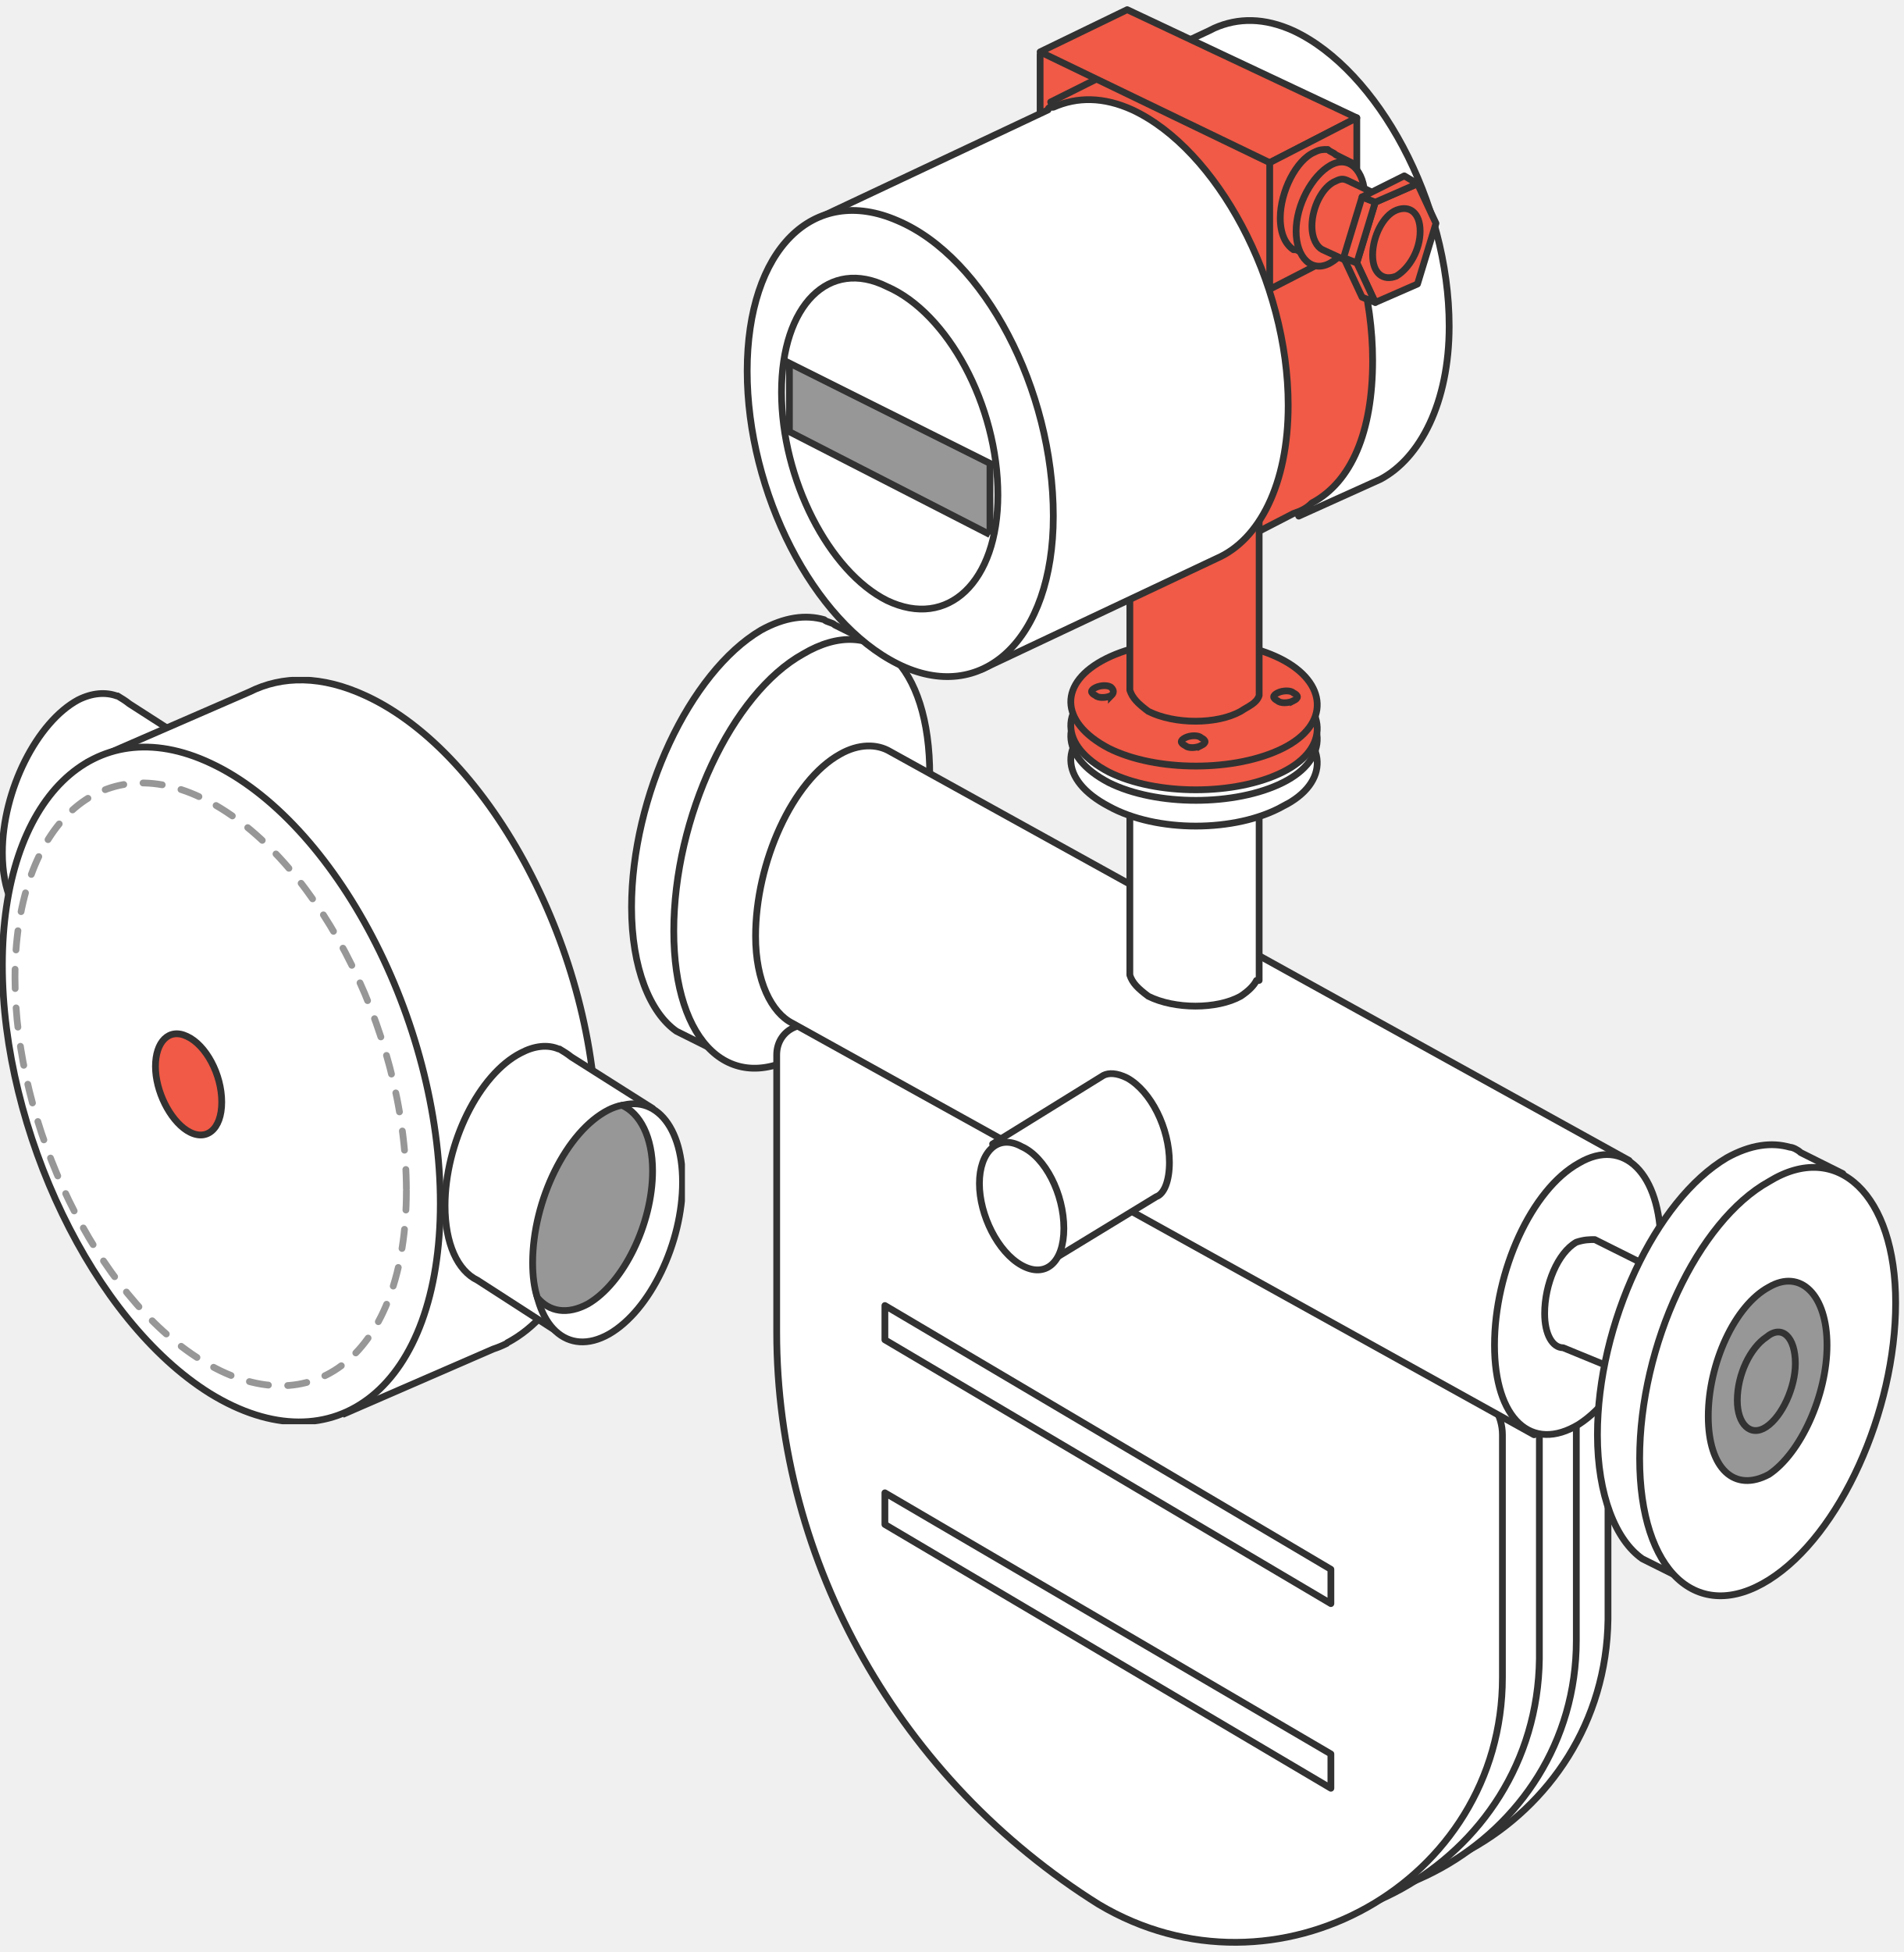
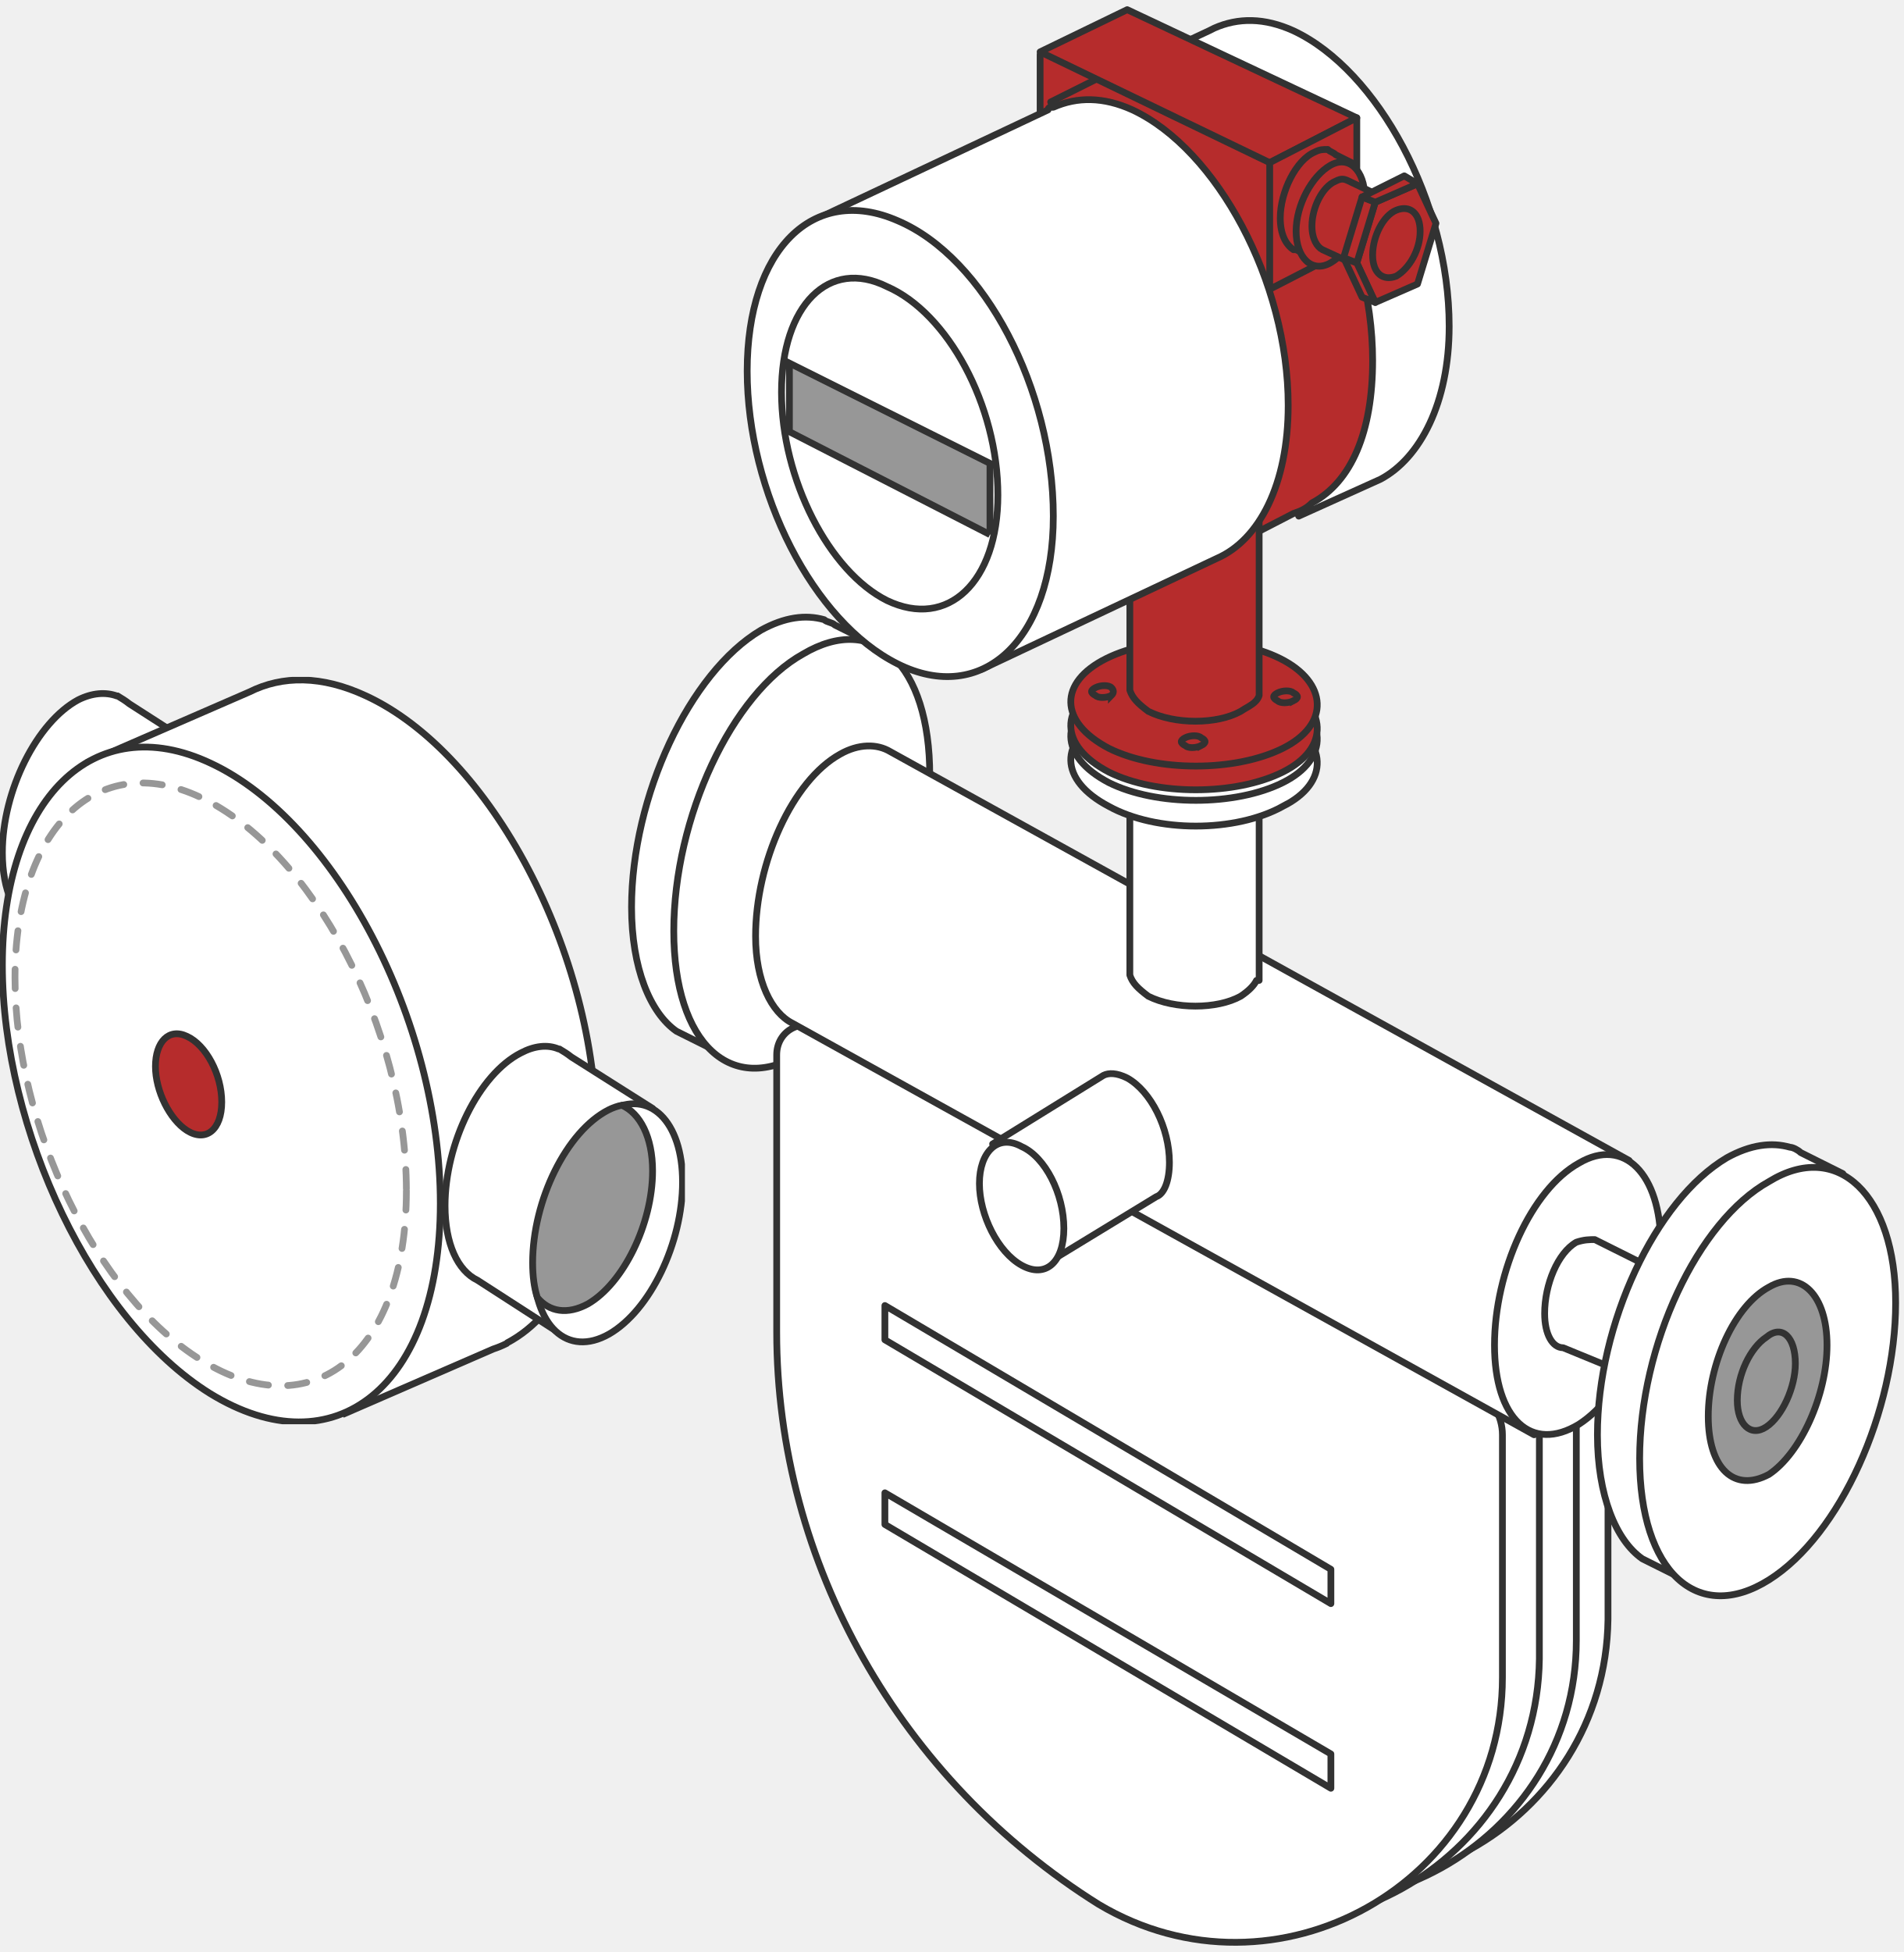
<svg xmlns="http://www.w3.org/2000/svg" width="197" height="202" fill="none">
  <g clip-path="url(#clip0)" stroke-width=".7" stroke-miterlimit="10">
    <path d="M13.394 72.836c-.408-.327-.816-.573-1.225-.819h-.081c-1.144-.41-2.532-.328-4.002.41C3.839 74.72.245 81.767.245 88.238c0 3.933 1.307 6.718 3.349 7.701l9.474 6.144 8.739-23.84-8.413-5.407z" fill="#fff" stroke="#323232" />
    <path d="M61.745 117.567c0-19.006-10.944-39.57-23.849-45.55-4.573-2.13-8.657-2.13-12.087-.41l-16.58 7.21 7.432 18.843c1.062 11.305 5.8 23.102 12.415 31.459l6.697 17.122 15.273-6.636c.49-.164.898-.328 1.388-.573l.082-.082c5.554-2.95 9.229-10.405 9.229-21.383z" fill="#fff" stroke="#323232" />
    <path d="M45.574 124.531c0 19.006-10.945 27.609-23.849 19.662C9.637 136.656.245 116.994.245 99.871c0-17.122 9.392-26.625 21.562-20.89 12.822 5.98 23.767 26.543 23.767 45.55z" fill="#fff" stroke="#323232" />
    <path d="M42.062 123.22c0 16.959-9.801 24.659-21.235 17.532-10.863-6.718-19.275-24.25-19.275-39.57s8.412-23.758 19.193-18.678c11.516 5.406 21.317 23.758 21.317 40.716z" stroke="#979797" stroke-linecap="round" stroke-linejoin="round" stroke-dasharray="2 2" />
    <path d="M59.131 109.375c-.408-.328-.816-.574-1.225-.819h-.081c-1.144-.492-2.532-.328-3.92.409-4.33 2.212-7.841 9.34-7.841 15.812 0 3.932 1.306 6.717 3.348 7.701l9.393 6.062 8.739-23.84-8.413-5.325z" fill="#fff" stroke="#323232" stroke-linecap="round" stroke-linejoin="round" />
    <path d="M70.647 122.319c0 6.308-3.348 13.272-7.595 15.729-4.329 2.458-7.841-.819-7.841-7.291s3.512-13.599 7.84-15.811c4.166-2.294 7.596 1.065 7.596 7.373z" fill="#fff" stroke="#323232" />
    <path d="M64.358 114.372a5.68 5.68 0 00-1.388.492c-4.329 2.212-7.84 9.339-7.84 15.811 0 1.393.163 2.622.49 3.605 1.224 1.475 3.103 1.802 5.227.655 3.675-2.13 6.697-8.274 6.697-13.763 0-3.523-1.307-5.981-3.186-6.8z" fill="#979797" stroke="#323232" />
-     <path d="M22.95 114.044c0 2.868-1.633 4.179-3.593 2.95-1.797-1.147-3.267-4.096-3.267-6.636s1.388-4.014 3.267-3.113c1.96.901 3.593 3.932 3.593 6.799z" fill="#F05A46" stroke="#323232" />
+     <path d="M22.95 114.044c0 2.868-1.633 4.179-3.593 2.95-1.797-1.147-3.267-4.096-3.267-6.636s1.388-4.014 3.267-3.113c1.96.901 3.593 3.932 3.593 6.799z" fill="#B62C2C" stroke="#323232" />
  </g>
  <path d="M89.951 69.314l.82-2.457-4.37-2.184c-.274-.273-.82-.273-1.093-.546-1.912-.546-4.097-.273-6.556 1.092-7.375 4.368-13.384 17.198-13.384 28.663 0 6.278 1.912 10.919 4.644 12.83l1.638.819 4.37 2.184.82-2.457 1.64-.819c7.1-4.641 13.11-17.198 13.11-28.663 0-3.276-.546-6.278-1.639-8.462z" fill="#fff" stroke="#323232" stroke-width=".7" stroke-miterlimit="10" stroke-linecap="round" stroke-linejoin="round" />
  <path d="M96.234 80.233c0 11.192-5.736 24.022-13.111 28.662-7.375 4.641-13.385-.819-13.385-12.557s6.01-24.568 13.385-28.662c7.375-4.368 13.11 1.092 13.11 12.557z" fill="#fff" stroke="#323232" stroke-width=".7" stroke-miterlimit="10" />
-   <path d="M116.67 14.103l-9.014 4.367V5.64l9.014-4.367v12.83z" fill="#F05A46" stroke="#323232" stroke-width=".7" stroke-miterlimit="10" stroke-linecap="round" stroke-linejoin="round" />
+   <path d="M116.67 14.103l-9.014 4.367V5.64l9.014-4.367v12.83z" fill="#B62C2C" stroke="#323232" stroke-width=".7" stroke-miterlimit="10" stroke-linecap="round" stroke-linejoin="round" />
  <path d="M149.994 33.757c0-12.83-7.375-26.479-16.116-30.573-3.004-1.365-5.736-1.365-8.194-.273l-.546.273-8.741 4.094 2.458 6.279c-.273 1.638-.546 3.276-.546 5.186 0 11.738 6.009 24.295 13.931 29.482l2.185 5.186 8.467-3.821c4.097-2.184 7.102-7.917 7.102-15.833z" fill="#fff" stroke="#323232" stroke-width=".7" stroke-miterlimit="10" stroke-linecap="round" stroke-linejoin="round" />
  <path d="M124.641 190.789c-20.759-12.557-33.324-35.214-33.324-59.236V102.89c0-2.457 2.458-3.822 4.644-2.73l67.74 37.398c1.639.819 2.732 2.73 2.732 4.641v25.387c-.274 21.292-23.764 34.395-41.792 23.203z" fill="#fff" stroke="#323232" stroke-width=".7" stroke-miterlimit="10" />
  <path d="M121.637 192.699c-20.76-12.556-33.324-34.941-33.324-59.236v-28.389c0-2.457 2.458-3.822 4.643-2.73l67.468 37.398c1.638.819 2.731 2.73 2.731 4.64v25.387c0 21.02-23.491 34.123-41.518 22.93z" fill="#fff" stroke="#323232" stroke-width=".7" stroke-miterlimit="10" />
  <path d="M117.266 194.884c-20.486-12.557-33.05-35.215-33.05-59.237v-28.662c0-2.457 2.458-3.822 4.643-2.73l67.74 37.398c1.639.819 2.732 2.73 2.732 4.641v25.386c-.273 21.293-23.764 34.396-42.065 23.204z" fill="#fff" stroke="#323232" stroke-width=".7" stroke-miterlimit="10" />
  <path d="M113.715 197.067c-20.486-12.83-33.324-35.214-33.324-59.236v-28.663c0-2.457 2.458-3.821 4.644-2.729l67.74 37.397c1.639.819 2.732 2.73 2.732 4.641v25.114c0 21.292-23.491 34.395-41.792 23.476z" fill="#fff" stroke="#323232" stroke-width=".7" stroke-miterlimit="10" />
  <path d="M92.137 77.776c-1.366-.819-3.278-.819-5.19.273-4.917 2.73-8.741 11.192-8.741 18.835 0 4.641 1.639 7.917 3.824 9.009l76.755 42.584 9.833-28.39-76.481-42.311z" fill="#fff" stroke="#323232" stroke-width=".7" stroke-miterlimit="10" stroke-linecap="round" stroke-linejoin="round" />
  <path d="M171.896 128.823c0 7.37-3.824 15.56-8.468 18.562-4.917 3.003-8.741-.546-8.741-8.189s3.824-16.106 8.741-18.835c4.644-2.73 8.468 1.091 8.468 8.462z" fill="#fff" stroke="#323232" stroke-width=".7" stroke-miterlimit="10" />
  <path d="M165.067 128.277c-.546 0-1.093 0-1.912.273-1.912 1.092-3.278 4.367-3.278 7.37 0 2.184.82 3.549 1.912 3.549l19.94 8.189 3.551-9.281-20.213-10.1z" fill="#fff" stroke="#323232" stroke-width=".7" stroke-miterlimit="10" stroke-linecap="round" stroke-linejoin="round" />
  <path d="M189.923 123.909l.82-2.456-4.371-2.184c-.273-.273-.819-.546-1.092-.546-1.912-.546-4.097-.273-6.556 1.092-7.375 4.367-13.384 17.197-13.384 28.662 0 6.279 1.912 10.919 4.644 12.83l1.639.819 4.37 2.184.819-2.457 1.639-.819c7.102-4.64 13.111-17.197 13.111-28.662-.273-3.276-.819-6.279-1.639-8.463z" fill="#fff" stroke="#323232" stroke-width=".7" stroke-miterlimit="10" stroke-linecap="round" stroke-linejoin="round" />
  <path d="M196.206 134.828c0 11.192-5.736 24.022-13.111 28.663-7.375 4.64-13.385-.819-13.385-12.557s6.01-24.568 13.385-28.663c7.102-4.367 13.111 1.365 13.111 12.557z" fill="#fff" stroke="#323232" stroke-width=".7" stroke-miterlimit="10" />
  <path d="M130.327 82.893l-13.384.546v17.471c.273.819.82 1.365 1.912 2.184 2.732 1.365 7.102 1.365 9.56 0 .82-.546 1.366-1.092 1.639-1.638h.273V82.893z" fill="#fff" stroke="#323232" stroke-width=".7" stroke-miterlimit="10" stroke-linecap="round" stroke-linejoin="round" />
  <path d="M132.786 83.44c4.916-2.457 4.643-6.825-.273-9.282-4.917-2.457-13.111-2.457-18.028 0-4.917 2.457-4.917 6.552.273 9.281 4.917 2.73 13.111 2.73 18.028 0z" fill="#fff" stroke="#323232" stroke-width=".7" stroke-miterlimit="10" />
  <path d="M132.786 80.982c4.916-2.457 4.643-6.824-.273-9.281-4.917-2.457-13.111-2.457-18.028 0-4.917 2.457-4.917 6.552.273 9.281 4.917 2.457 13.111 2.457 18.028 0z" fill="#fff" stroke="#323232" stroke-width=".7" stroke-miterlimit="10" />
-   <path d="M132.786 79.89c4.916-2.456 4.643-6.824-.273-9.28-4.917-2.458-13.111-2.458-18.028 0-4.917 2.456-4.917 6.55.273 9.28 4.917 2.457 13.111 2.457 18.028 0z" fill="#F05A46" stroke="#323232" stroke-width=".7" stroke-miterlimit="10" />
-   <path d="M132.786 77.433c4.916-2.456 4.643-6.824-.273-9.28-4.917-2.458-13.111-2.458-18.028 0-4.917 2.456-4.917 6.55.273 9.28 4.917 2.457 13.111 2.457 18.028 0z" fill="#F05A46" stroke="#323232" stroke-width=".7" stroke-miterlimit="10" />
+   <path d="M132.786 79.89c4.916-2.456 4.643-6.824-.273-9.28-4.917-2.458-13.111-2.458-18.028 0-4.917 2.456-4.917 6.55.273 9.28 4.917 2.457 13.111 2.457 18.028 0z" fill="#B62C2C" stroke="#323232" stroke-width=".7" stroke-miterlimit="10" />
+   <path d="M132.786 77.433c4.916-2.456 4.643-6.824-.273-9.28-4.917-2.458-13.111-2.458-18.028 0-4.917 2.456-4.917 6.55.273 9.28 4.917 2.457 13.111 2.457 18.028 0z" fill="#B62C2C" stroke="#323232" stroke-width=".7" stroke-miterlimit="10" />
  <path d="M85.58 36.01l-1.092-.546v5.46l1.093.546v-5.46zm-5.735 2.457l3.824 1.911v-5.46l-3.824-1.91v5.46z" fill="#979797" />
  <path d="M189.104 139.196c0 5.187-2.731 11.192-6.009 13.376-3.551 1.911-6.283-.546-6.283-6.006 0-5.459 2.732-11.465 6.283-13.375 3.278-1.911 6.009.818 6.009 6.005z" fill="#979797" stroke="#323232" stroke-width=".7" stroke-miterlimit="10" />
  <path d="M185.826 141.107c0 2.456-1.366 5.459-3.005 6.551-1.638 1.092-3.004-.273-3.004-2.73 0-2.729 1.366-5.459 3.004-6.551 1.639-1.365 3.005 0 3.005 2.73z" fill="#979797" stroke="#323232" stroke-width=".7" stroke-miterlimit="10" />
-   <path d="M142.073 37.306c0-12.83-7.375-26.479-16.116-30.573-3.005-1.365-6.009-1.365-8.468-.273h-.546l-8.194 4.094 1.912 5.46c-.273 1.91-.547 3.821-.547 6.005 0 11.192 5.463 23.203 12.838 28.663l2.459 6.824 8.467-4.367c.82-.273 1.366-.546 1.912-1.092 4.098-2.184 6.283-7.37 6.283-14.741z" fill="#F05A46" stroke="#323232" stroke-width=".7" stroke-miterlimit="10" stroke-linecap="round" stroke-linejoin="round" />
-   <path d="M130.327 53.412l-13.384.546v17.471c.273.818.82 1.364 1.912 2.183 2.732 1.365 7.102 1.365 9.56 0 .82-.546 1.639-.819 1.912-1.638V53.411z" fill="#F05A46" stroke="#323232" stroke-width=".7" stroke-miterlimit="10" stroke-linecap="round" stroke-linejoin="round" />
+   <path d="M142.073 37.306c0-12.83-7.375-26.479-16.116-30.573-3.005-1.365-6.009-1.365-8.468-.273h-.546l-8.194 4.094 1.912 5.46c-.273 1.91-.547 3.821-.547 6.005 0 11.192 5.463 23.203 12.838 28.663l2.459 6.824 8.467-4.367c.82-.273 1.366-.546 1.912-1.092 4.098-2.184 6.283-7.37 6.283-14.741z" fill="#B62C2C" stroke="#323232" stroke-width=".7" stroke-miterlimit="10" stroke-linecap="round" stroke-linejoin="round" />
+   <path d="M130.327 53.412l-13.384.546v17.471c.273.818.82 1.364 1.912 2.183 2.732 1.365 7.102 1.365 9.56 0 .82-.546 1.639-.819 1.912-1.638V53.411z" fill="#B62C2C" stroke="#323232" stroke-width=".7" stroke-miterlimit="10" stroke-linecap="round" stroke-linejoin="round" />
  <path d="M125.46 54.027c2.732-1.365 2.459-3.549-.273-4.914-2.731-1.365-6.828-1.365-9.56 0-2.731 1.365-2.458 3.549 0 4.914 3.005 1.365 7.375 1.365 9.833 0z" fill="#fff" stroke="#323232" stroke-width=".7" stroke-miterlimit="10" />
  <path d="M133.332 41.947c0-12.83-7.375-26.48-16.116-30.574-3.004-1.365-5.736-1.365-8.194-.273h-.273s-.273 0-.273.273L84.712 22.565l16.935 46.68 24.31-11.466c4.37-1.91 7.375-7.643 7.375-15.832z" fill="#fff" stroke="#323232" stroke-width=".7" stroke-miterlimit="10" stroke-linecap="round" stroke-linejoin="round" />
  <path d="M109.022 53.411c0 12.83-7.375 19.655-16.116 15.287-8.74-4.367-15.57-17.743-15.57-30.3 0-12.557 6.83-19.382 15.57-15.56 9.014 3.822 16.116 17.47 16.116 30.573z" fill="#fff" stroke="#323232" stroke-width=".7" stroke-miterlimit="10" />
  <path d="M103.286 51.228c0 9.008-5.19 13.922-11.472 10.919-6.01-3.003-10.926-12.557-10.926-21.565 0-9.009 4.916-13.922 10.926-10.92 6.282 2.73 11.472 12.285 11.472 21.566z" fill="#fff" stroke="#323232" stroke-width=".7" stroke-miterlimit="10" />
  <path d="M102.466 55.322L81.707 44.676V37.58l20.759 10.373v7.37z" fill="#979797" stroke="#323232" stroke-width=".7" stroke-miterlimit="10" />
-   <path d="M140.434 12.192L116.67 1l-9.014 4.368 23.764 11.465 9.014-4.64z" fill="#F05A46" stroke="#323232" stroke-width=".7" stroke-miterlimit="10" stroke-linecap="round" stroke-linejoin="round" />
-   <path d="M140.434 25.295l-9.014 4.64V16.833l9.014-4.641v13.103z" fill="#F05A46" stroke="#323232" stroke-width=".7" stroke-miterlimit="10" stroke-linecap="round" stroke-linejoin="round" />
+   <path d="M140.434 12.192L116.67 1l-9.014 4.368 23.764 11.465 9.014-4.64z" fill="#B62C2C" stroke="#323232" stroke-width=".7" stroke-miterlimit="10" stroke-linecap="round" stroke-linejoin="round" />
+   <path d="M140.434 25.295l-9.014 4.64V16.833l9.014-4.641v13.103z" fill="#B62C2C" stroke="#323232" stroke-width=".7" stroke-miterlimit="10" stroke-linecap="round" stroke-linejoin="round" />
  <path d="M121.04 120.291c0-3.549-1.912-7.37-4.37-8.735-1.093-.546-1.912-.546-2.458-.273l-11.472 7.097 5.736 12.284 11.199-6.824c.819-.273 1.365-1.638 1.365-3.549z" fill="#fff" stroke="#323232" stroke-width=".7" stroke-miterlimit="10" stroke-linecap="round" stroke-linejoin="round" />
  <path d="M110.114 127.116c0 3.548-1.912 5.186-4.37 3.821-2.458-1.365-4.37-5.186-4.37-8.462s1.912-5.187 4.37-3.822c2.458 1.092 4.37 4.914 4.37 8.463z" fill="#fff" stroke="#323232" stroke-width=".7" stroke-miterlimit="10" />
-   <path d="M133.878 72.52c-.546.273-1.365.273-1.638 0-.547-.273-.547-.546 0-.819.546-.273 1.365-.273 1.638 0 .547.273.547.546 0 .82zm-9.56 4.64c-.546.274-1.366.274-1.639 0-.546-.272-.546-.545 0-.818.546-.273 1.366-.273 1.639 0 .546.273.546.546 0 .819zm-9.287-5.186c-.546.273-1.365.273-1.639 0-.546-.273-.546-.546 0-.819.547-.273 1.366-.273 1.639 0 .273.273.273.546 0 .82z" fill="#F05A46" stroke="#323232" stroke-width=".7" stroke-miterlimit="10" />
-   <path d="M139.888 16.832l-1.639-.819c-.273-.273-.547-.273-.82-.546-.546 0-.819 0-1.365.274-1.912.818-3.551 4.094-3.551 6.824 0 1.638.546 2.73 1.365 3.276h.274l2.185 1.092.546-1.638c1.366-1.365 2.458-3.822 2.458-6.006v-.819l.547-1.638z" fill="#F05A46" stroke="#323232" stroke-width=".7" stroke-miterlimit="10" stroke-linecap="round" stroke-linejoin="round" />
-   <path d="M141.254 20.381c0 2.73-1.639 5.733-3.551 6.825-1.912 1.092-3.551-.546-3.551-3.276 0-2.73 1.639-5.732 3.551-6.824 1.912-1.092 3.551.545 3.551 3.275z" fill="#F05A46" stroke="#323232" stroke-width=".7" stroke-miterlimit="10" />
-   <path d="M139.615 18.743c-.547-.273-.82-.273-1.366 0-1.366.546-2.458 2.73-2.458 4.64 0 1.366.546 2.185 1.092 2.458l6.556 3.002 2.458-7.097-6.282-3.003z" fill="#F05A46" stroke="#323232" stroke-width=".7" stroke-miterlimit="10" stroke-linecap="round" stroke-linejoin="round" />
-   <path d="M146.716 19.016l-4.37 1.911-1.912 6.279 1.912 4.094 4.37-1.91 1.912-6.279-1.912-4.095z" fill="#F05A46" stroke="#323232" stroke-width=".7" stroke-miterlimit="10" stroke-linecap="round" stroke-linejoin="round" />
-   <path d="M146.989 23.93c0 1.91-1.092 3.822-2.458 4.64-1.366.546-2.458-.272-2.458-2.183 0-1.911 1.092-4.095 2.458-4.64 1.366-.547 2.458.272 2.458 2.183z" fill="#F05A46" stroke="#323232" stroke-width=".7" stroke-miterlimit="10" />
-   <path d="M142.346 31.3l-1.366-.546-1.912-4.094 1.366.546 1.912 4.094z" fill="#F05A46" stroke="#323232" stroke-width=".7" stroke-miterlimit="10" stroke-linecap="round" stroke-linejoin="round" />
-   <path d="M140.434 27.206l1.912-6.279-1.366-.546-1.912 6.279 1.366.546z" fill="#F05A46" stroke="#323232" stroke-width=".7" stroke-miterlimit="10" stroke-linecap="round" stroke-linejoin="round" />
-   <path d="M142.346 20.927l4.37-1.91-1.365-.82-4.371 2.184 1.366.546z" fill="#F05A46" stroke="#323232" stroke-width=".7" stroke-miterlimit="10" stroke-linecap="round" stroke-linejoin="round" />
+   <path d="M133.878 72.52c-.546.273-1.365.273-1.638 0-.547-.273-.547-.546 0-.819.546-.273 1.365-.273 1.638 0 .547.273.547.546 0 .82zm-9.56 4.64c-.546.274-1.366.274-1.639 0-.546-.272-.546-.545 0-.818.546-.273 1.366-.273 1.639 0 .546.273.546.546 0 .819zm-9.287-5.186c-.546.273-1.365.273-1.639 0-.546-.273-.546-.546 0-.819.547-.273 1.366-.273 1.639 0 .273.273.273.546 0 .82z" fill="#B62C2C" stroke="#323232" stroke-width=".7" stroke-miterlimit="10" />
+   <path d="M139.888 16.832l-1.639-.819c-.273-.273-.547-.273-.82-.546-.546 0-.819 0-1.365.274-1.912.818-3.551 4.094-3.551 6.824 0 1.638.546 2.73 1.365 3.276h.274l2.185 1.092.546-1.638c1.366-1.365 2.458-3.822 2.458-6.006v-.819l.547-1.638z" fill="#B62C2C" stroke="#323232" stroke-width=".7" stroke-miterlimit="10" stroke-linecap="round" stroke-linejoin="round" />
+   <path d="M141.254 20.381c0 2.73-1.639 5.733-3.551 6.825-1.912 1.092-3.551-.546-3.551-3.276 0-2.73 1.639-5.732 3.551-6.824 1.912-1.092 3.551.545 3.551 3.275z" fill="#B62C2C" stroke="#323232" stroke-width=".7" stroke-miterlimit="10" />
+   <path d="M139.615 18.743c-.547-.273-.82-.273-1.366 0-1.366.546-2.458 2.73-2.458 4.64 0 1.366.546 2.185 1.092 2.458l6.556 3.002 2.458-7.097-6.282-3.003z" fill="#B62C2C" stroke="#323232" stroke-width=".7" stroke-miterlimit="10" stroke-linecap="round" stroke-linejoin="round" />
+   <path d="M146.716 19.016l-4.37 1.911-1.912 6.279 1.912 4.094 4.37-1.91 1.912-6.279-1.912-4.095z" fill="#B62C2C" stroke="#323232" stroke-width=".7" stroke-miterlimit="10" stroke-linecap="round" stroke-linejoin="round" />
+   <path d="M146.989 23.93c0 1.91-1.092 3.822-2.458 4.64-1.366.546-2.458-.272-2.458-2.183 0-1.911 1.092-4.095 2.458-4.64 1.366-.547 2.458.272 2.458 2.183z" fill="#B62C2C" stroke="#323232" stroke-width=".7" stroke-miterlimit="10" />
+   <path d="M142.346 31.3l-1.366-.546-1.912-4.094 1.366.546 1.912 4.094z" fill="#B62C2C" stroke="#323232" stroke-width=".7" stroke-miterlimit="10" stroke-linecap="round" stroke-linejoin="round" />
+   <path d="M140.434 27.206l1.912-6.279-1.366-.546-1.912 6.279 1.366.546z" fill="#B62C2C" stroke="#323232" stroke-width=".7" stroke-miterlimit="10" stroke-linecap="round" stroke-linejoin="round" />
+   <path d="M142.346 20.927l4.37-1.91-1.365-.82-4.371 2.184 1.366.546z" fill="#B62C2C" stroke="#323232" stroke-width=".7" stroke-miterlimit="10" stroke-linecap="round" stroke-linejoin="round" />
  <path d="M137.752 165.948L91.59 138.65v-3.549l46.162 27.298v3.549zm0 19.108L91.59 157.758v-3.275l46.162 27.024v3.549z" fill="#fff" stroke="#323232" stroke-width=".7" stroke-miterlimit="10" stroke-linecap="round" stroke-linejoin="round" />
  <defs>
    <clipPath id="clip0">
      <path fill="#fff" transform="translate(0 70.05)" d="M0 0h70.892v77.337H0z" />
    </clipPath>
  </defs>
</svg>
